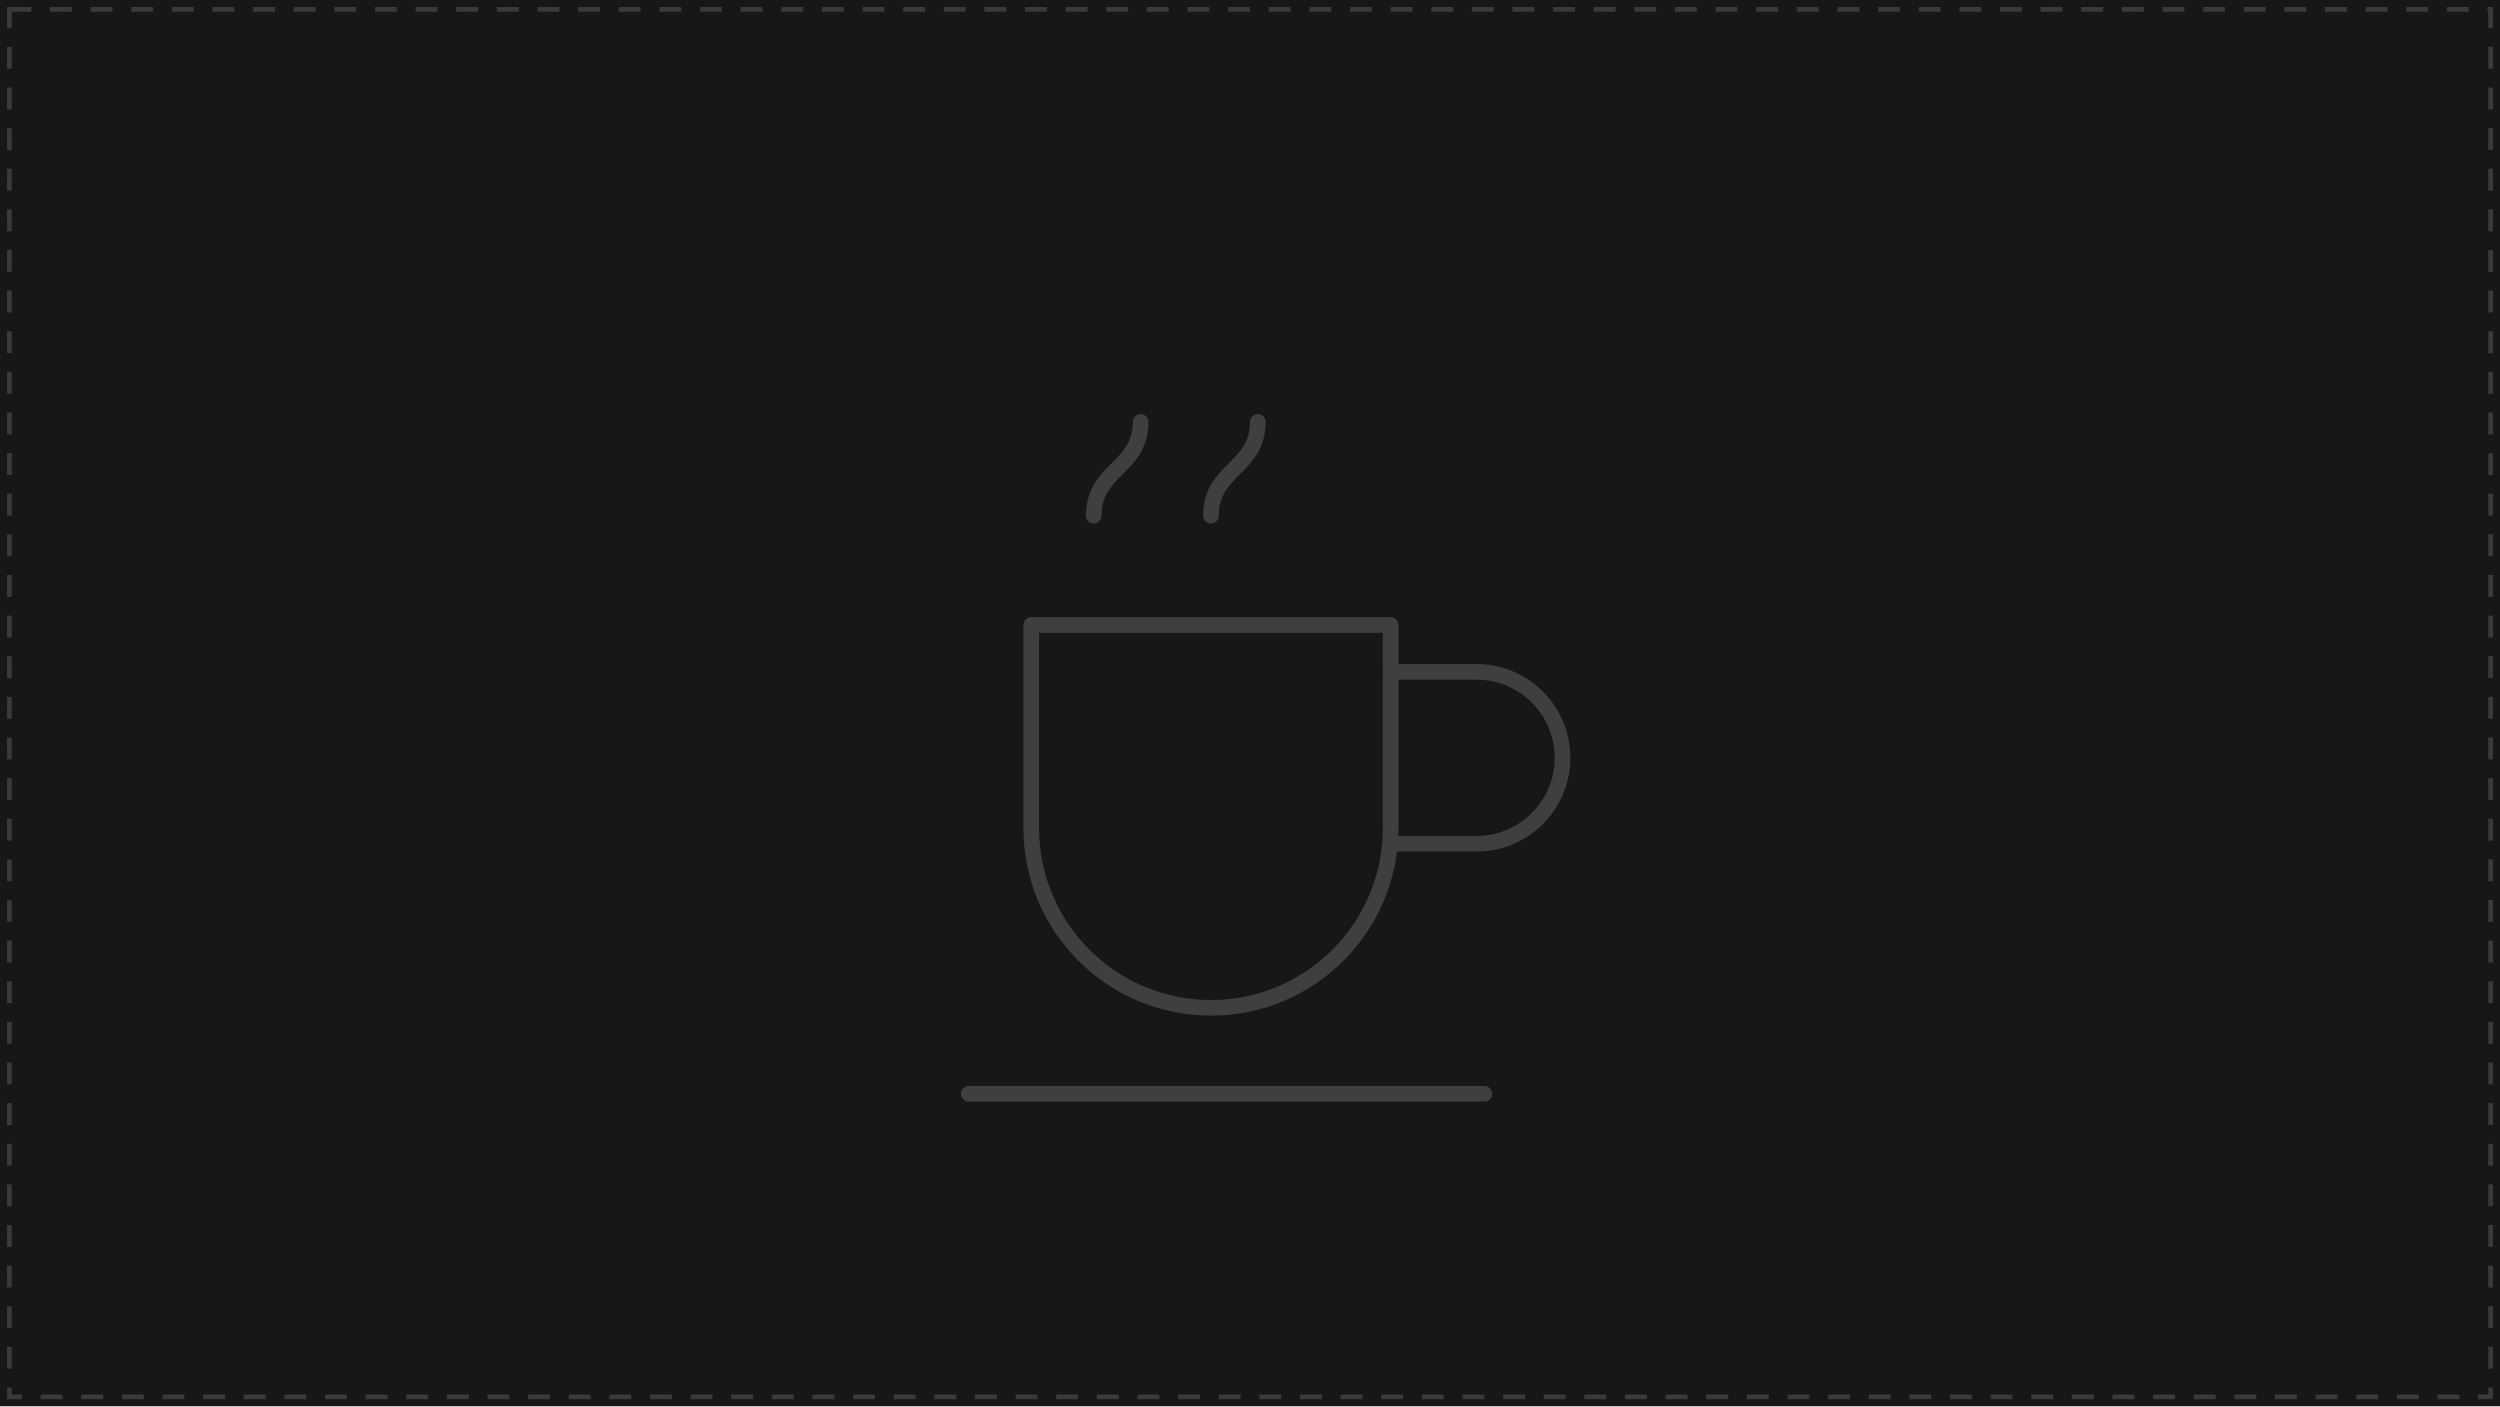
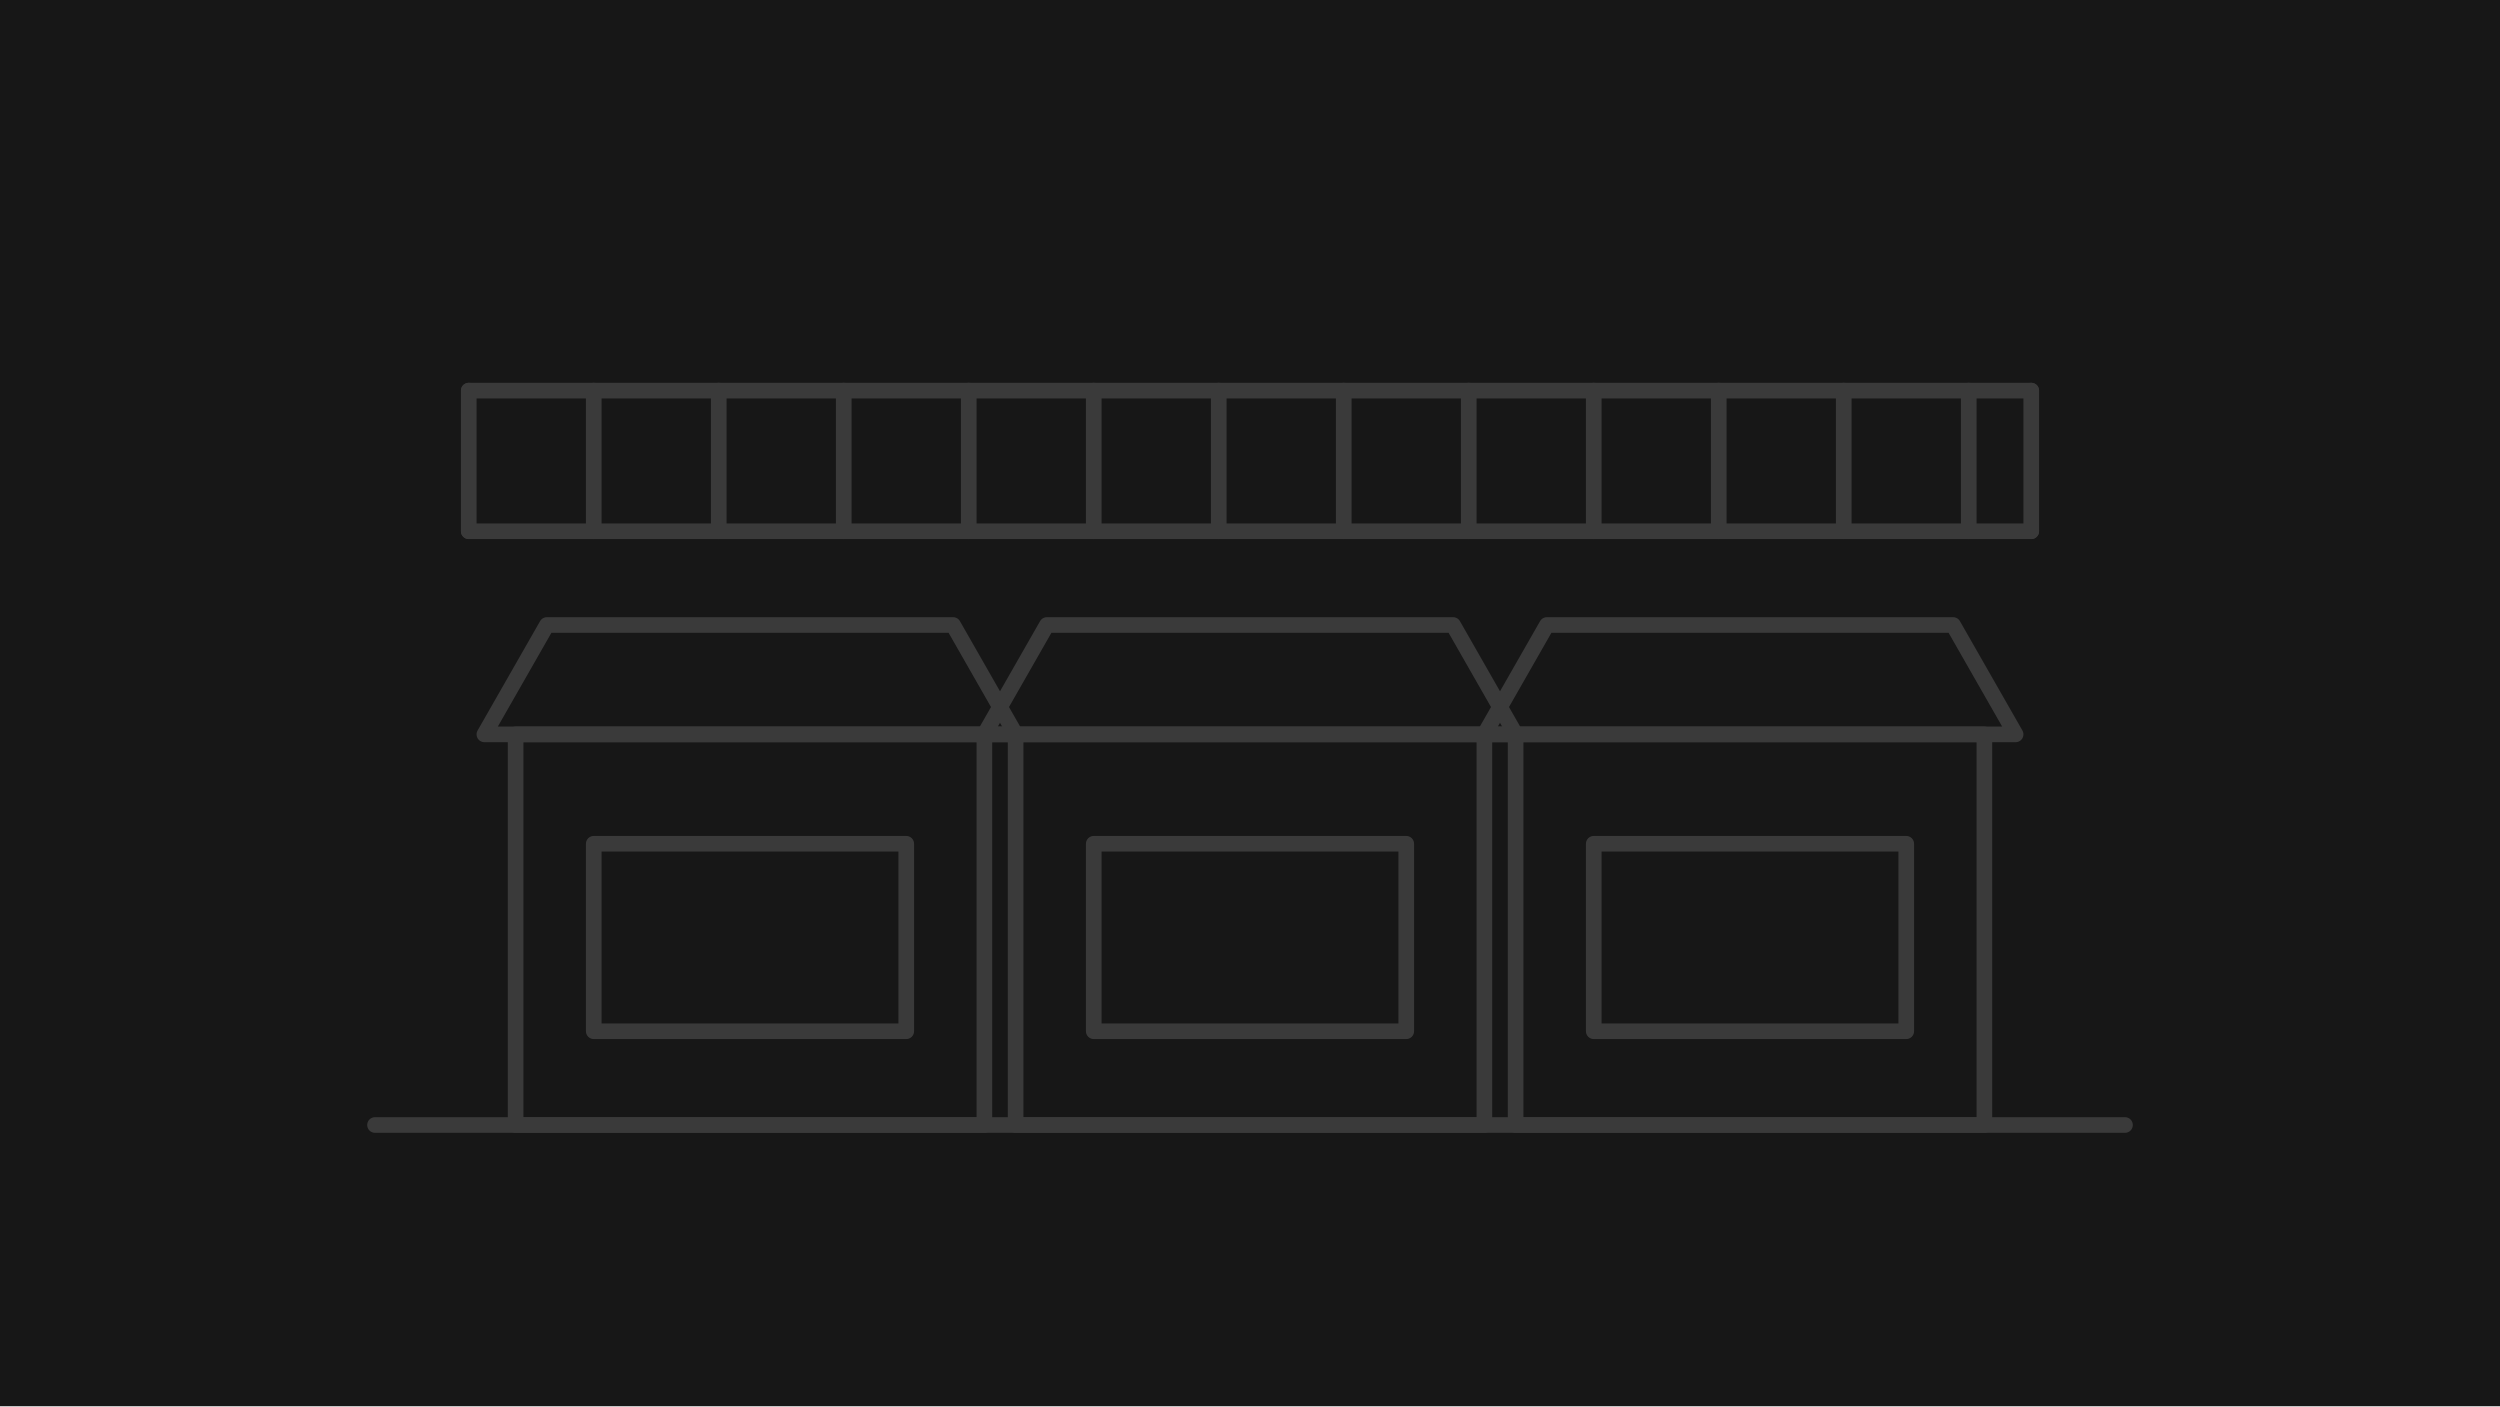
<svg xmlns="http://www.w3.org/2000/svg" viewBox="0 0 1600 900" width="1600" height="900" role="img" aria-label="Kapak görseli yer tutucusu">
  <rect width="1600" height="900" fill="#171717" />
-   <rect x="6" y="6" width="1588" height="888" fill="none" stroke="#3A3A3A" stroke-width="3" stroke-dasharray="14 12" />
-   <g fill="none" stroke="#3F3F3F" stroke-width="10" stroke-linecap="round" stroke-linejoin="round">
-     <path d="M660 400h230v130a115 115 0 0 1-115 115h0a115 115 0 0 1-115-115z" />
-     <path d="M890 430h55a55 55 0 0 1 0 110h-55" />
-     <path d="M700 330c0-30 30-30 30-60" />
-     <path d="M775 330c0-30 30-30 30-60" />
-     <path d="M620 700h330" />
+   <g fill="none" stroke="#3A3A3A" stroke-width="10" stroke-linecap="round" stroke-linejoin="round">
+     <path d="M300 250h1000" />
+     <path d="M300 250v90M1300 250v90" />
+     <path d="M300 340h1000" />
+     <path d="M380 250v90M460 250v90M540 250v90M620 250v90M700 250v90M780 250v90M860 250v90M940 250v90M1020 250v90M1100 250v90M1180 250v90M1260 250v90" />
+     <path d="M330 470h300v250H330z" />
+     <path d="M650 470h300v250H650z" />
+     <path d="M970 470h300v250H970z" />
+     <path d="M310 470h340l-40-70H350z" />
+     <path d="M630 470h340l-40-70H670z" />
+     <path d="M950 470h340l-40-70H990z" />
+     <path d="M380 540h200v120H380z" />
+     <path d="M700 540h200v120H700z" />
+     <path d="M1020 540h200v120h-200z" />
+     <path d="M240 720h1120" />
  </g>
</svg>
